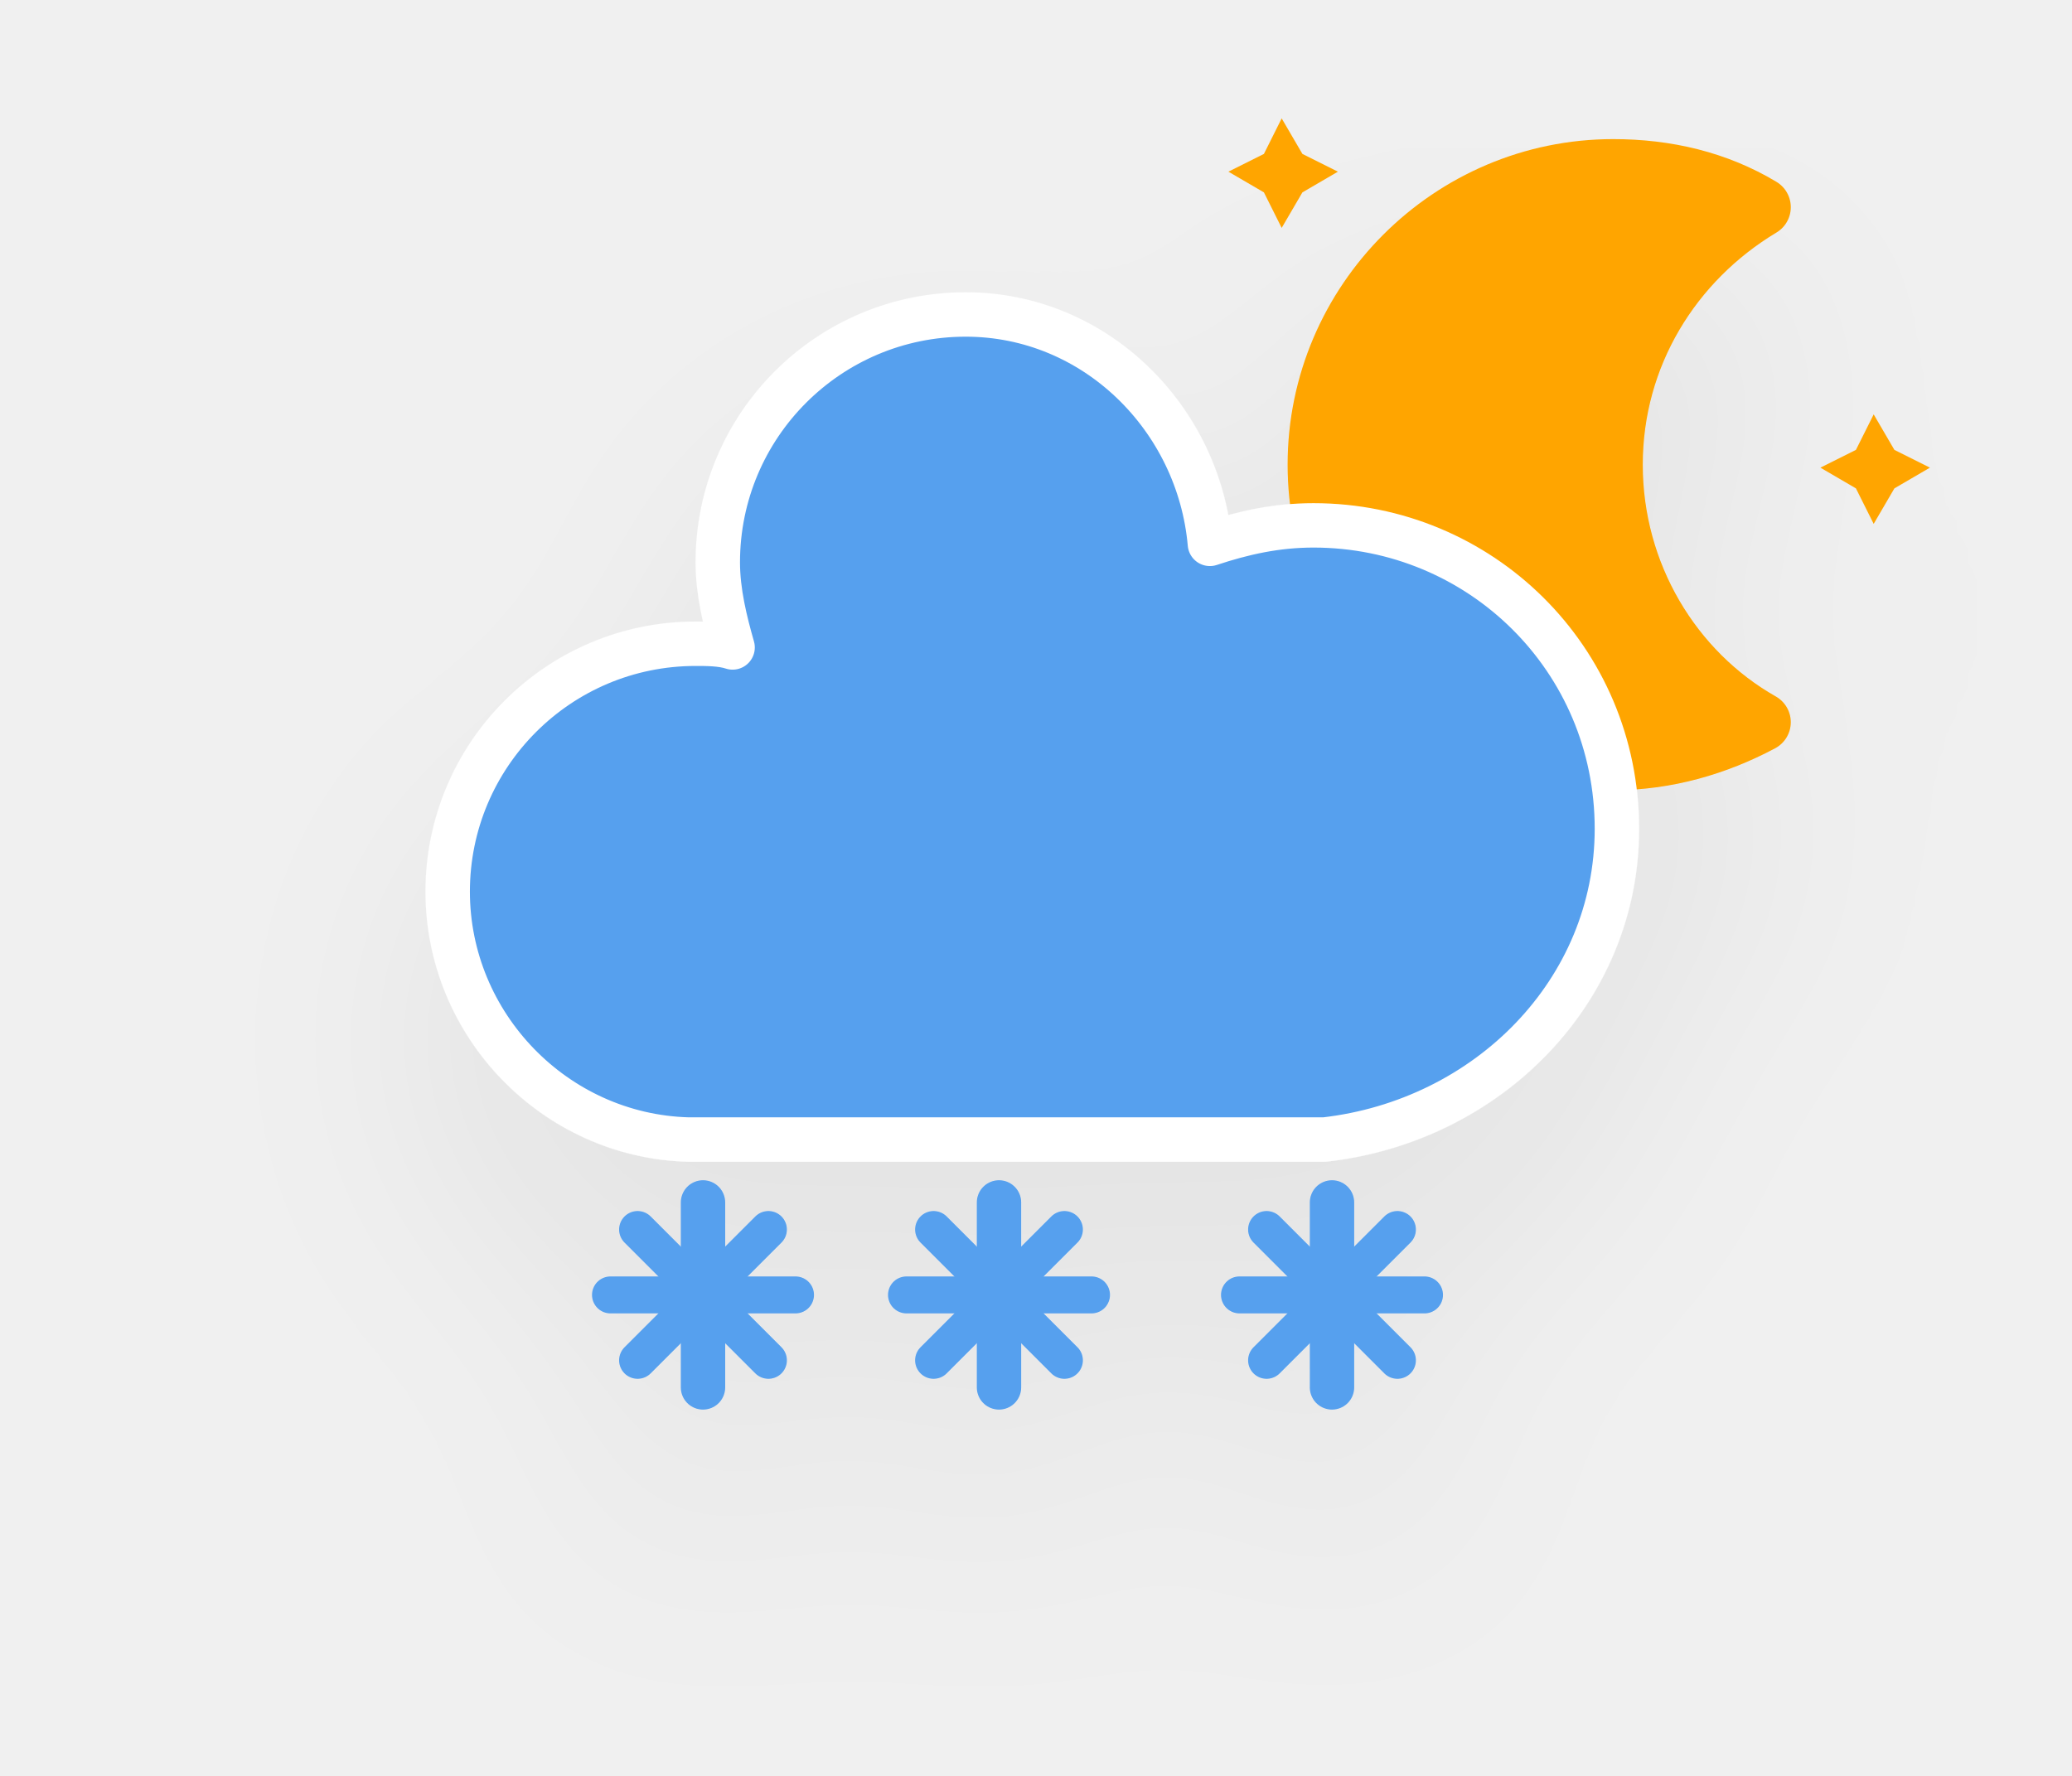
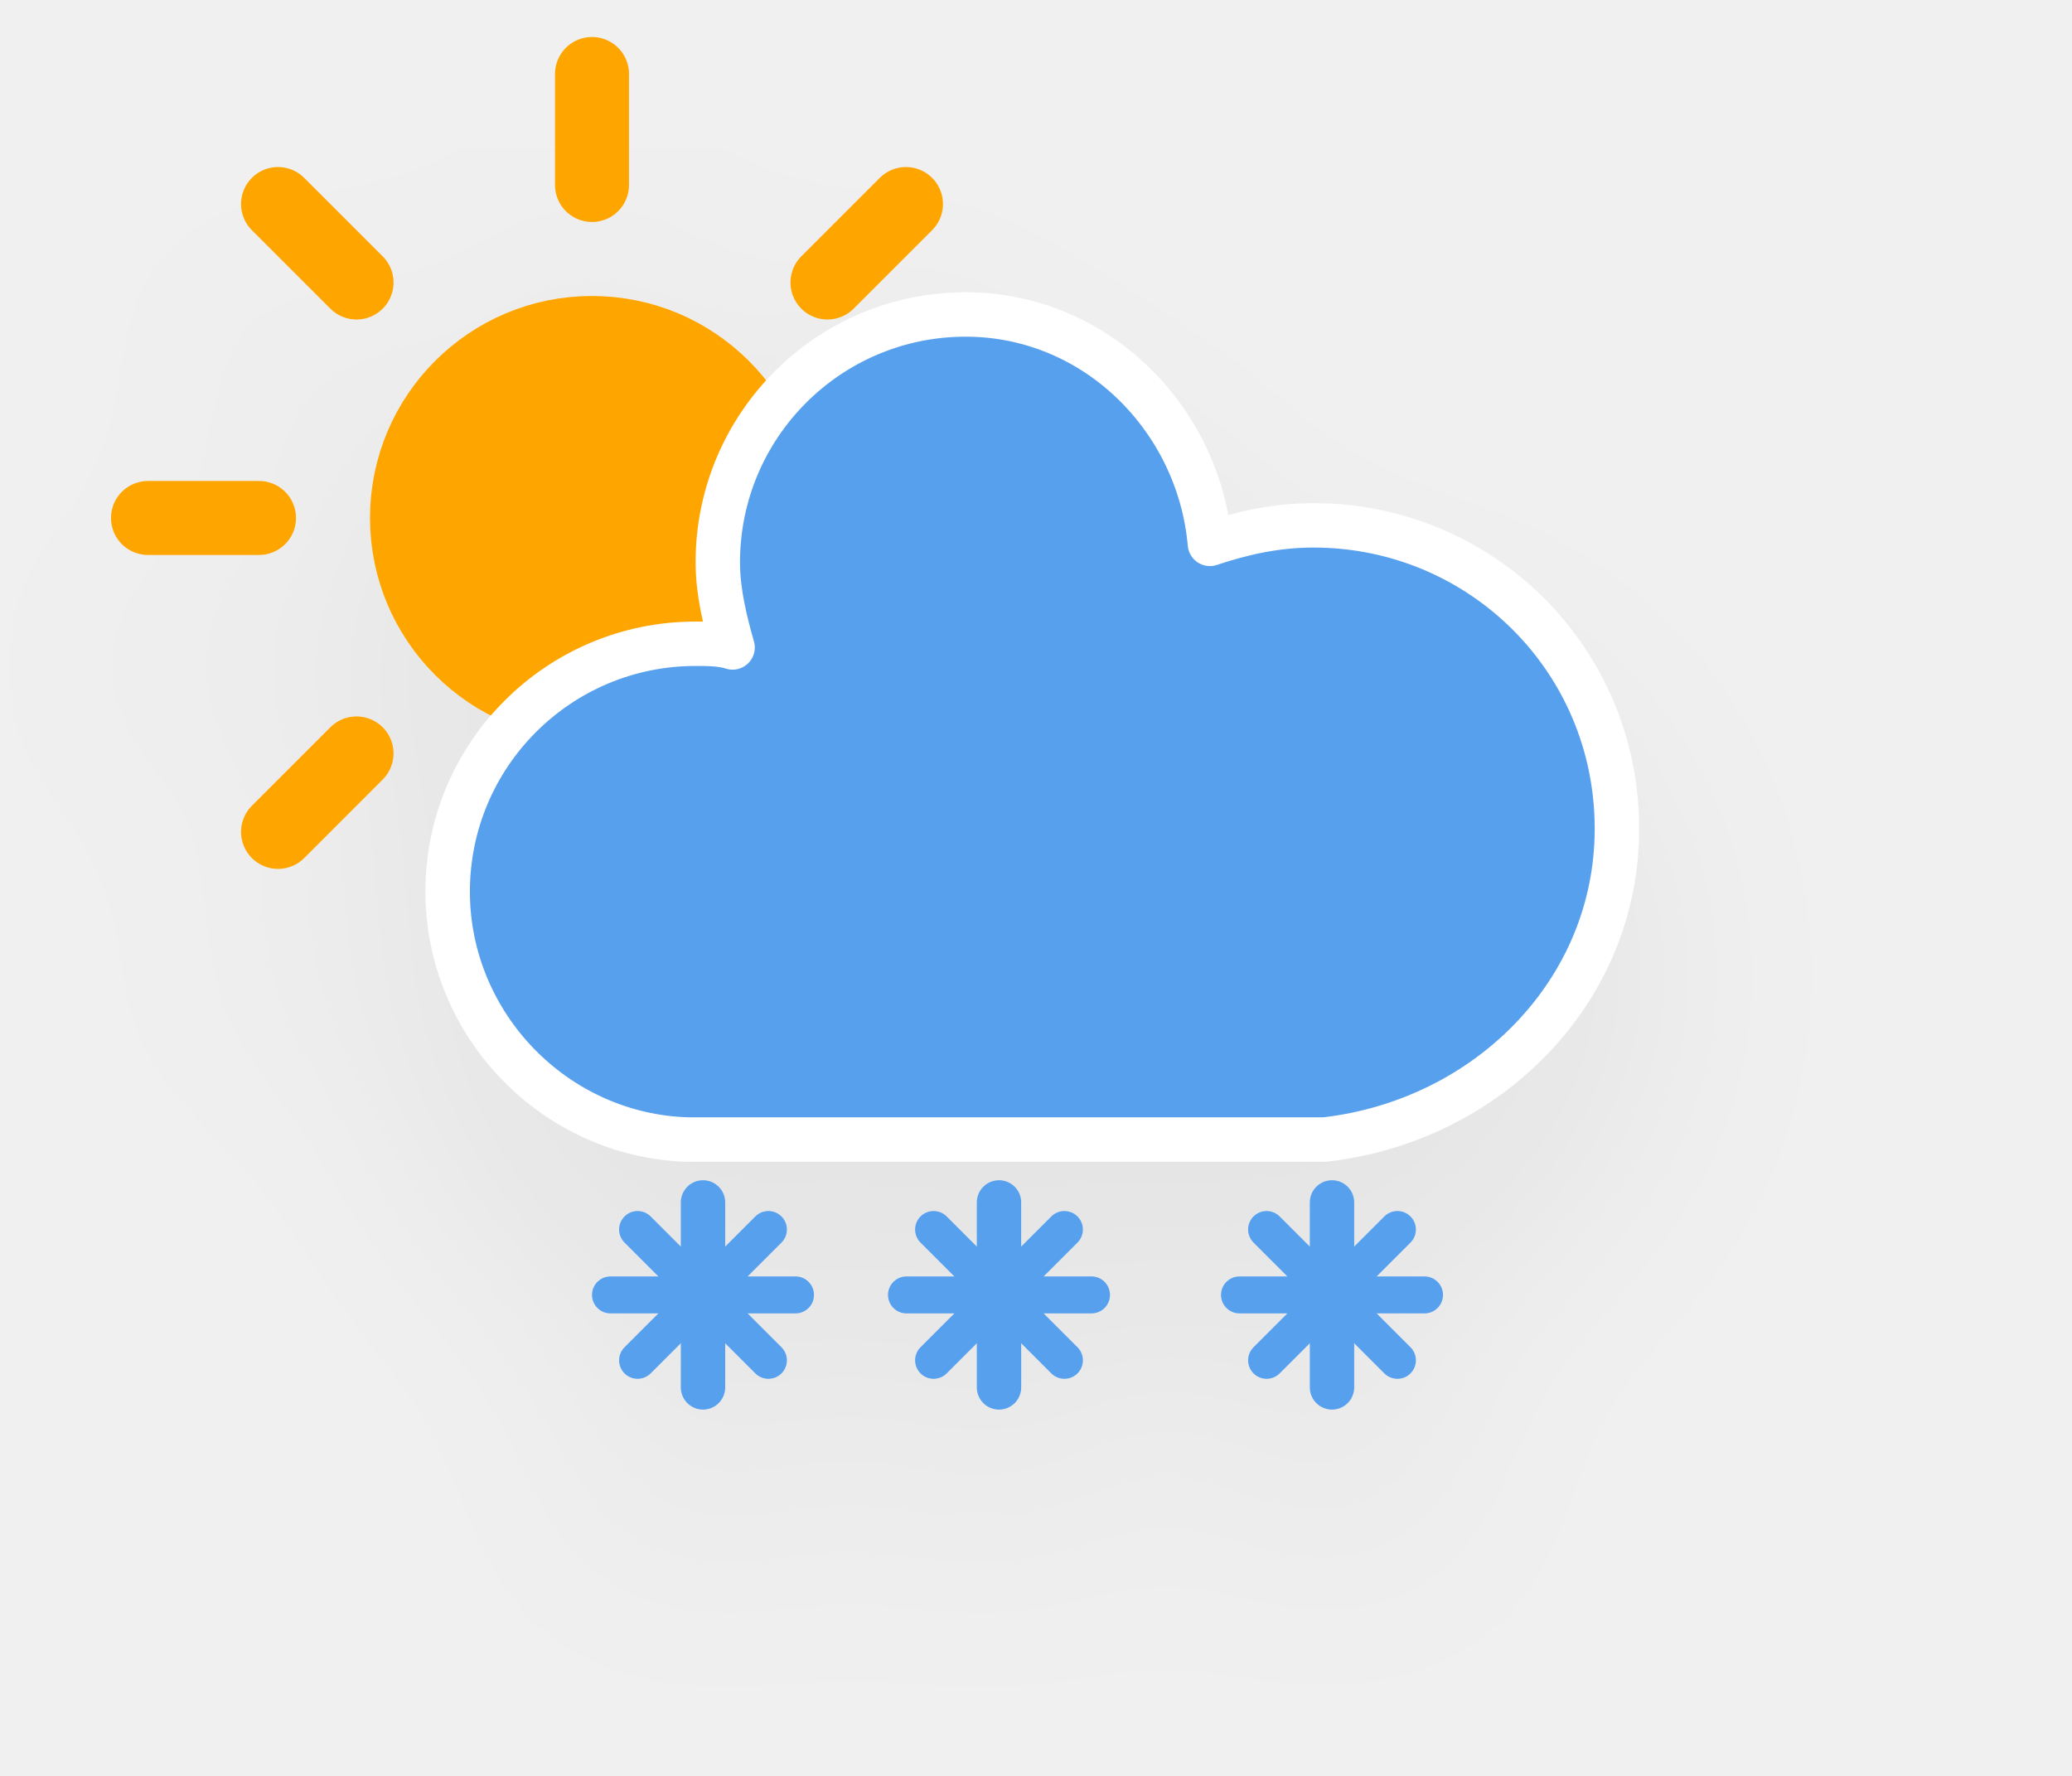
<svg xmlns="http://www.w3.org/2000/svg" width="56" height="48" version="1.1">
  <defs>
    <filter id="blur" x="-.247" y="-.269" width="1.494" height="1.676">
      <feGaussianBlur in="SourceAlpha" stdDeviation="3" />
      <feOffset dx="0" dy="4" result="offsetblur" />
      <feComponentTransfer>
        <feFuncA slope="0.05" type="linear" />
      </feComponentTransfer>
      <feMerge>
        <feMergeNode />
        <feMergeNode in="SourceGraphic" />
      </feMerge>
    </filter>
    <style type="text/css">
         
         /*
** CLOUDS
*/
         @keyframes am-weather-cloud-2 {
            0% {
               -webkit-transform: translate(0px, 0px);
               -moz-transform: translate(0px, 0px);
               -ms-transform: translate(0px, 0px);
               transform: translate(0px, 0px);
            }

            50% {
               -webkit-transform: translate(2px, 0px);
               -moz-transform: translate(2px, 0px);
               -ms-transform: translate(2px, 0px);
               transform: translate(2px, 0px);
            }

            100% {
               -webkit-transform: translate(0px, 0px);
               -moz-transform: translate(0px, 0px);
               -ms-transform: translate(0px, 0px);
               transform: translate(0px, 0px);
            }
         }

         .am-weather-cloud-2 {
            -webkit-animation-name: am-weather-cloud-2;
            -moz-animation-name: am-weather-cloud-2;
            animation-name: am-weather-cloud-2;
            -webkit-animation-duration: 3s;
            -moz-animation-duration: 3s;
            animation-duration: 3s;
            -webkit-animation-timing-function: linear;
            -moz-animation-timing-function: linear;
            animation-timing-function: linear;
            -webkit-animation-iteration-count: infinite;
            -moz-animation-iteration-count: infinite;
            animation-iteration-count: infinite;
         }

         /*
- ** MOON
+ ** SUN
*/
-          @keyframes am-weather-moon {
+          @keyframes am-weather-sun {
            0% {
               -webkit-transform: rotate(0deg);
               -moz-transform: rotate(0deg);
               -ms-transform: rotate(0deg);
               transform: rotate(0deg);
            }

+             100% {
+                -webkit-transform: rotate(360deg);
+                -moz-transform: rotate(360deg);
+                -ms-transform: rotate(360deg);
+                transform: rotate(360deg);
+             }
+          }
+ 
+          .am-weather-sun {
+             -webkit-animation-name: am-weather-sun;
+             -moz-animation-name: am-weather-sun;
+             -ms-animation-name: am-weather-sun;
+             animation-name: am-weather-sun;
+             -webkit-animation-duration: 9s;
+             -moz-animation-duration: 9s;
+             -ms-animation-duration: 9s;
+             animation-duration: 9s;
+             -webkit-animation-timing-function: linear;
+             -moz-animation-timing-function: linear;
+             -ms-animation-timing-function: linear;
+             animation-timing-function: linear;
+             -webkit-animation-iteration-count: infinite;
+             -moz-animation-iteration-count: infinite;
+             -ms-animation-iteration-count: infinite;
+             animation-iteration-count: infinite;
+          }
+ 
+          @keyframes am-weather-sun-shiny {
+             0% {
+                stroke-dasharray: 3px 10px;
+                stroke-dashoffset: 0px;
+             }
+ 
            50% {
-                -webkit-transform: rotate(15deg);
-                -moz-transform: rotate(15deg);
-                -ms-transform: rotate(15deg);
-                transform: rotate(15deg);
-             }
- 
-             100% {
-                -webkit-transform: rotate(0deg);
-                -moz-transform: rotate(0deg);
-                -ms-transform: rotate(0deg);
-                transform: rotate(0deg);
-             }
-          }
- 
-          .am-weather-moon {
-             -webkit-animation-name: am-weather-moon;
-             -moz-animation-name: am-weather-moon;
-             -ms-animation-name: am-weather-moon;
-             animation-name: am-weather-moon;
-             -webkit-animation-duration: 6s;
-             -moz-animation-duration: 6s;
-             -ms-animation-duration: 6s;
-             animation-duration: 6s;
-             -webkit-animation-timing-function: linear;
-             -moz-animation-timing-function: linear;
-             -ms-animation-timing-function: linear;
-             animation-timing-function: linear;
-             -webkit-animation-iteration-count: infinite;
-             -moz-animation-iteration-count: infinite;
-             -ms-animation-iteration-count: infinite;
-             animation-iteration-count: infinite;
-             -webkit-transform-origin: 12.5px 15.15px 0;
-             /* TODO FF CENTER ISSUE */
-             -moz-transform-origin: 12.5px 15.15px 0;
-             /* TODO FF CENTER ISSUE */
-             -ms-transform-origin: 12.5px 15.15px 0;
-             /* TODO FF CENTER ISSUE */
-             transform-origin: 12.5px 15.15px 0;
-             /* TODO FF CENTER ISSUE */
-          }
- 
-          @keyframes am-weather-moon-star-1 {
-             0% {
-                opacity: 0;
-             }
- 
-             100% {
-                opacity: 1;
-             }
-          }
- 
-          .am-weather-moon-star-1 {
-             -webkit-animation-name: am-weather-moon-star-1;
-             -moz-animation-name: am-weather-moon-star-1;
-             -ms-animation-name: am-weather-moon-star-1;
-             animation-name: am-weather-moon-star-1;
-             -webkit-animation-delay: 3s;
-             -moz-animation-delay: 3s;
-             -ms-animation-delay: 3s;
-             animation-delay: 3s;
-             -webkit-animation-duration: 5s;
-             -moz-animation-duration: 5s;
-             -ms-animation-duration: 5s;
-             animation-duration: 5s;
-             -webkit-animation-timing-function: linear;
-             -moz-animation-timing-function: linear;
-             -ms-animation-timing-function: linear;
-             animation-timing-function: linear;
-             -webkit-animation-iteration-count: 1;
-             -moz-animation-iteration-count: 1;
-             -ms-animation-iteration-count: 1;
-             animation-iteration-count: 1;
-          }
- 
-          @keyframes am-weather-moon-star-2 {
-             0% {
-                opacity: 0;
-             }
- 
-             100% {
-                opacity: 1;
-             }
-          }
- 
-          .am-weather-moon-star-2 {
-             -webkit-animation-name: am-weather-moon-star-2;
-             -moz-animation-name: am-weather-moon-star-2;
-             -ms-animation-name: am-weather-moon-star-2;
-             animation-name: am-weather-moon-star-2;
-             -webkit-animation-delay: 5s;
-             -moz-animation-delay: 5s;
-             -ms-animation-delay: 5s;
-             animation-delay: 5s;
-             -webkit-animation-duration: 4s;
-             -moz-animation-duration: 4s;
-             -ms-animation-duration: 4s;
-             animation-duration: 4s;
-             -webkit-animation-timing-function: linear;
-             -moz-animation-timing-function: linear;
-             -ms-animation-timing-function: linear;
-             animation-timing-function: linear;
-             -webkit-animation-iteration-count: 1;
-             -moz-animation-iteration-count: 1;
-             -ms-animation-iteration-count: 1;
-             animation-iteration-count: 1;
+                stroke-dasharray: 0.1px 10px;
+                stroke-dashoffset: -1px;
+             }
+ 
+             100% {
+                stroke-dasharray: 3px 10px;
+                stroke-dashoffset: 0px;
+             }
+          }
+ 
+          .am-weather-sun-shiny line {
+             -webkit-animation-name: am-weather-sun-shiny;
+             -moz-animation-name: am-weather-sun-shiny;
+             -ms-animation-name: am-weather-sun-shiny;
+             animation-name: am-weather-sun-shiny;
+             -webkit-animation-duration: 2s;
+             -moz-animation-duration: 2s;
+             -ms-animation-duration: 2s;
+             animation-duration: 2s;
+             -webkit-animation-timing-function: linear;
+             -moz-animation-timing-function: linear;
+             -ms-animation-timing-function: linear;
+             animation-timing-function: linear;
+             -webkit-animation-iteration-count: infinite;
+             -moz-animation-iteration-count: infinite;
+             -ms-animation-iteration-count: infinite;
+             animation-iteration-count: infinite;
         }

         /*
** SNOW
*/
         @keyframes am-weather-snow {
            0% {
               -webkit-transform: translateX(0) translateY(0);
               -moz-transform: translateX(0) translateY(0);
               -ms-transform: translateX(0) translateY(0);
               transform: translateX(0) translateY(0);
            }

            33.33% {
               -webkit-transform: translateX(-1.2px) translateY(2px);
               -moz-transform: translateX(-1.2px) translateY(2px);
               -ms-transform: translateX(-1.2px) translateY(2px);
               transform: translateX(-1.2px) translateY(2px);
            }

            66.66% {
               -webkit-transform: translateX(1.4px) translateY(4px);
               -moz-transform: translateX(1.4px) translateY(4px);
               -ms-transform: translateX(1.4px) translateY(4px);
               transform: translateX(1.4px) translateY(4px);
               opacity: 1;
            }

            100% {
               -webkit-transform: translateX(-1.6px) translateY(6px);
               -moz-transform: translateX(-1.6px) translateY(6px);
               -ms-transform: translateX(-1.6px) translateY(6px);
               transform: translateX(-1.6px) translateY(6px);
               opacity: 0;
            }
         }

         @keyframes am-weather-snow-reverse {
            0% {
               -webkit-transform: translateX(0) translateY(0);
               -moz-transform: translateX(0) translateY(0);
               -ms-transform: translateX(0) translateY(0);
               transform: translateX(0) translateY(0);
            }

            33.33% {
               -webkit-transform: translateX(1.2px) translateY(2px);
               -moz-transform: translateX(1.2px) translateY(2px);
               -ms-transform: translateX(1.2px) translateY(2px);
               transform: translateX(1.2px) translateY(2px);
            }

            66.66% {
               -webkit-transform: translateX(-1.4px) translateY(4px);
               -moz-transform: translateX(-1.4px) translateY(4px);
               -ms-transform: translateX(-1.4px) translateY(4px);
               transform: translateX(-1.4px) translateY(4px);
               opacity: 1;
            }

            100% {
               -webkit-transform: translateX(1.6px) translateY(6px);
               -moz-transform: translateX(1.6px) translateY(6px);
               -ms-transform: translateX(1.6px) translateY(6px);
               transform: translateX(1.6px) translateY(6px);
               opacity: 0;
            }
         }

         .am-weather-snow-1 {
            -webkit-animation-name: am-weather-snow;
            -moz-animation-name: am-weather-snow;
            -ms-animation-name: am-weather-snow;
            animation-name: am-weather-snow;
            -webkit-animation-duration: 2s;
            -moz-animation-duration: 2s;
            -ms-animation-duration: 2s;
            animation-duration: 2s;
            -webkit-animation-timing-function: linear;
            -moz-animation-timing-function: linear;
            -ms-animation-timing-function: linear;
            animation-timing-function: linear;
            -webkit-animation-iteration-count: infinite;
            -moz-animation-iteration-count: infinite;
            -ms-animation-iteration-count: infinite;
            animation-iteration-count: infinite;
         }

         .am-weather-snow-2 {
            -webkit-animation-name: am-weather-snow;
            -moz-animation-name: am-weather-snow;
            -ms-animation-name: am-weather-snow;
            animation-name: am-weather-snow;
            -webkit-animation-delay: 1.2s;
            -moz-animation-delay: 1.2s;
            -ms-animation-delay: 1.2s;
            animation-delay: 1.2s;
            -webkit-animation-duration: 2s;
            -moz-animation-duration: 2s;
            -ms-animation-duration: 2s;
            animation-duration: 2s;
            -webkit-animation-timing-function: linear;
            -moz-animation-timing-function: linear;
            -ms-animation-timing-function: linear;
            animation-timing-function: linear;
            -webkit-animation-iteration-count: infinite;
            -moz-animation-iteration-count: infinite;
            -ms-animation-iteration-count: infinite;
            animation-iteration-count: infinite;
         }

         .am-weather-snow-3 {
            -webkit-animation-name: am-weather-snow-reverse;
            -moz-animation-name: am-weather-snow-reverse;
            -ms-animation-name: am-weather-snow-reverse;
            animation-name: am-weather-snow-reverse;
            -webkit-animation-duration: 2s;
            -moz-animation-duration: 2s;
            -ms-animation-duration: 2s;
            animation-duration: 2s;
            -webkit-animation-timing-function: linear;
            -moz-animation-timing-function: linear;
            -ms-animation-timing-function: linear;
            animation-timing-function: linear;
            -webkit-animation-iteration-count: infinite;
            -moz-animation-iteration-count: infinite;
            -ms-animation-iteration-count: infinite;
            animation-iteration-count: infinite;
         }
         
      </style>
  </defs>
  <g transform="translate(16,-2)" filter="url(#blur)">
-     <g transform="matrix(.8 0 0 .8 16 4)">
-       <g class="am-weather-moon-star-1" style="-moz-animation-delay:3s;-moz-animation-duration:5s;-moz-animation-iteration-count:1;-moz-animation-name:am-weather-moon-star-1;-moz-animation-timing-function:linear;-ms-animation-delay:3s;-ms-animation-duration:5s;-ms-animation-iteration-count:1;-ms-animation-name:am-weather-moon-star-1;-ms-animation-timing-function:linear;-webkit-animation-delay:3s;-webkit-animation-duration:5s;-webkit-animation-iteration-count:1;-webkit-animation-name:am-weather-moon-star-1;-webkit-animation-timing-function:linear">
-         <polygon points="4 4 3.3 5.2 2.7 4 1.5 3.3 2.7 2.7 3.3 1.5 4 2.7 5.2 3.3" fill="#ffa500" stroke-miterlimit="10" />
+     <g transform="translate(0,16)">
+       <g class="am-weather-sun" style="-moz-animation-duration:9s;-moz-animation-iteration-count:infinite;-moz-animation-name:am-weather-sun;-moz-animation-timing-function:linear;-ms-animation-duration:9s;-ms-animation-iteration-count:infinite;-ms-animation-name:am-weather-sun;-ms-animation-timing-function:linear;-webkit-animation-duration:9s;-webkit-animation-iteration-count:infinite;-webkit-animation-name:am-weather-sun;-webkit-animation-timing-function:linear">
+         <line transform="translate(0,9)" y2="3" fill="none" stroke="#ffa500" stroke-linecap="round" stroke-width="2" />
+         <g transform="rotate(45)">
+           <line transform="translate(0,9)" y2="3" fill="none" stroke="#ffa500" stroke-linecap="round" stroke-width="2" />
+         </g>
+         <g transform="rotate(90)">
+           <line transform="translate(0,9)" y2="3" fill="none" stroke="#ffa500" stroke-linecap="round" stroke-width="2" />
+         </g>
+         <g transform="rotate(135)">
+           <line transform="translate(0,9)" y2="3" fill="none" stroke="#ffa500" stroke-linecap="round" stroke-width="2" />
+         </g>
+         <g transform="scale(-1)">
+           <line transform="translate(0,9)" y2="3" fill="none" stroke="#ffa500" stroke-linecap="round" stroke-width="2" />
+         </g>
+         <g transform="rotate(225)">
+           <line transform="translate(0,9)" y2="3" fill="none" stroke="#ffa500" stroke-linecap="round" stroke-width="2" />
+         </g>
+         <g transform="rotate(-90)">
+           <line transform="translate(0,9)" y2="3" fill="none" stroke="#ffa500" stroke-linecap="round" stroke-width="2" />
+         </g>
+         <g transform="rotate(-45)">
+           <line transform="translate(0,9)" y2="3" fill="none" stroke="#ffa500" stroke-linecap="round" stroke-width="2" />
+         </g>
      </g>
-       <g class="am-weather-moon-star-2" style="-moz-animation-delay:5s;-moz-animation-duration:4s;-moz-animation-iteration-count:1;-moz-animation-name:am-weather-moon-star-2;-moz-animation-timing-function:linear;-ms-animation-delay:5s;-ms-animation-duration:4s;-ms-animation-iteration-count:1;-ms-animation-name:am-weather-moon-star-2;-ms-animation-timing-function:linear;-webkit-animation-delay:5s;-webkit-animation-duration:4s;-webkit-animation-iteration-count:1;-webkit-animation-name:am-weather-moon-star-2;-webkit-animation-timing-function:linear">
-         <polygon transform="translate(20,10)" points="4 4 3.3 5.2 2.7 4 1.5 3.3 2.7 2.7 3.3 1.5 4 2.7 5.2 3.3" fill="#ffa500" stroke-miterlimit="10" />
-       </g>
-       <g class="am-weather-moon" style="-moz-animation-duration:6s;-moz-animation-iteration-count:infinite;-moz-animation-name:am-weather-moon;-moz-animation-timing-function:linear;-moz-transform-origin:12.5px 15.15px 0;-ms-animation-duration:6s;-ms-animation-iteration-count:infinite;-ms-animation-name:am-weather-moon;-ms-animation-timing-function:linear;-ms-transform-origin:12.5px 15.15px 0;-webkit-animation-duration:6s;-webkit-animation-iteration-count:infinite;-webkit-animation-name:am-weather-moon;-webkit-animation-timing-function:linear;-webkit-transform-origin:12.5px 15.15px 0">
-         <path d="m14.5 13.2c0-3.7 2-6.9 5-8.7-1.5-0.9-3.2-1.3-5-1.3-5.5 0-10 4.5-10 10s4.5 10 10 10c1.8 0 3.5-0.5 5-1.3-3-1.7-5-5-5-8.7z" fill="#ffa500" stroke="#ffa500" stroke-linejoin="round" stroke-width="2" />
-       </g>
+       <circle r="5" fill="#ffa500" stroke="#ffa500" stroke-width="2" />
    </g>
    <g class="am-weather-cloud-2" style="-moz-animation-duration:3s;-moz-animation-iteration-count:infinite;-moz-animation-name:am-weather-cloud-2;-moz-animation-timing-function:linear;-webkit-animation-duration:3s;-webkit-animation-iteration-count:infinite;-webkit-animation-name:am-weather-cloud-2;-webkit-animation-timing-function:linear">
      <path transform="translate(-20,-11)" d="m47.7 35.4c0-4.6-3.7-8.2-8.2-8.2-1 0-1.9 0.2-2.8 0.5-0.3-3.4-3.1-6.2-6.6-6.2-3.7 0-6.7 3-6.7 6.7 0 0.8 0.2 1.6 0.4 2.3-0.3-0.1-0.7-0.1-1-0.1-3.7 0-6.7 3-6.7 6.7 0 3.6 2.9 6.6 6.5 6.7h17.2c4.4-0.5 7.9-4 7.9-8.4z" fill="#57a0ee" stroke="#fff" stroke-linejoin="round" stroke-width="1.2" />
    </g>
    <g class="am-weather-snow-1" style="-moz-animation-duration:2s;-moz-animation-iteration-count:infinite;-moz-animation-name:am-weather-snow;-moz-animation-timing-function:linear;-ms-animation-duration:2s;-ms-animation-iteration-count:infinite;-ms-animation-name:am-weather-snow;-ms-animation-timing-function:linear;-webkit-animation-duration:2s;-webkit-animation-iteration-count:infinite;-webkit-animation-name:am-weather-snow;-webkit-animation-timing-function:linear">
      <g transform="translate(3,28)" fill="none" stroke="#57a0ee" stroke-linecap="round">
        <line transform="translate(0,9)" y1="-2.5" y2="2.5" stroke-width="1.2" />
        <line transform="rotate(45,-10.864,4.5)" y1="-2.5" y2="2.5" />
        <line transform="rotate(90,-4.5,4.5)" y1="-2.5" y2="2.5" />
        <line transform="rotate(135,-1.864,4.5)" y1="-2.5" y2="2.5" />
      </g>
    </g>
    <g class="am-weather-snow-2" style="-moz-animation-delay:1.2s;-moz-animation-duration:2s;-moz-animation-iteration-count:infinite;-moz-animation-name:am-weather-snow;-moz-animation-timing-function:linear;-ms-animation-delay:1.2s;-ms-animation-duration:2s;-ms-animation-iteration-count:infinite;-ms-animation-name:am-weather-snow;-ms-animation-timing-function:linear;-webkit-animation-delay:1.2s;-webkit-animation-duration:2s;-webkit-animation-iteration-count:infinite;-webkit-animation-name:am-weather-snow;-webkit-animation-timing-function:linear">
      <g transform="translate(11,28)" fill="none" stroke="#57a0ee" stroke-linecap="round">
        <line transform="translate(0,9)" y1="-2.5" y2="2.5" stroke-width="1.2" />
        <line transform="rotate(45,-10.864,4.5)" y1="-2.5" y2="2.5" />
        <line transform="rotate(90,-4.5,4.5)" y1="-2.5" y2="2.5" />
        <line transform="rotate(135,-1.864,4.5)" y1="-2.5" y2="2.5" />
      </g>
    </g>
    <g class="am-weather-snow-3" style="-moz-animation-duration:2s;-moz-animation-iteration-count:infinite;-moz-animation-name:am-weather-snow-reverse;-moz-animation-timing-function:linear;-ms-animation-duration:2s;-ms-animation-iteration-count:infinite;-ms-animation-name:am-weather-snow-reverse;-ms-animation-timing-function:linear;-webkit-animation-duration:2s;-webkit-animation-iteration-count:infinite;-webkit-animation-name:am-weather-snow-reverse;-webkit-animation-timing-function:linear">
      <g transform="translate(20,28)" fill="none" stroke="#57a0ee" stroke-linecap="round">
        <line transform="translate(0,9)" y1="-2.5" y2="2.5" stroke-width="1.2" />
        <line transform="rotate(45,-10.864,4.5)" y1="-2.5" y2="2.5" />
        <line transform="rotate(90,-4.5,4.5)" y1="-2.5" y2="2.5" />
        <line transform="rotate(135,-1.864,4.5)" y1="-2.5" y2="2.5" />
      </g>
    </g>
  </g>
</svg>
